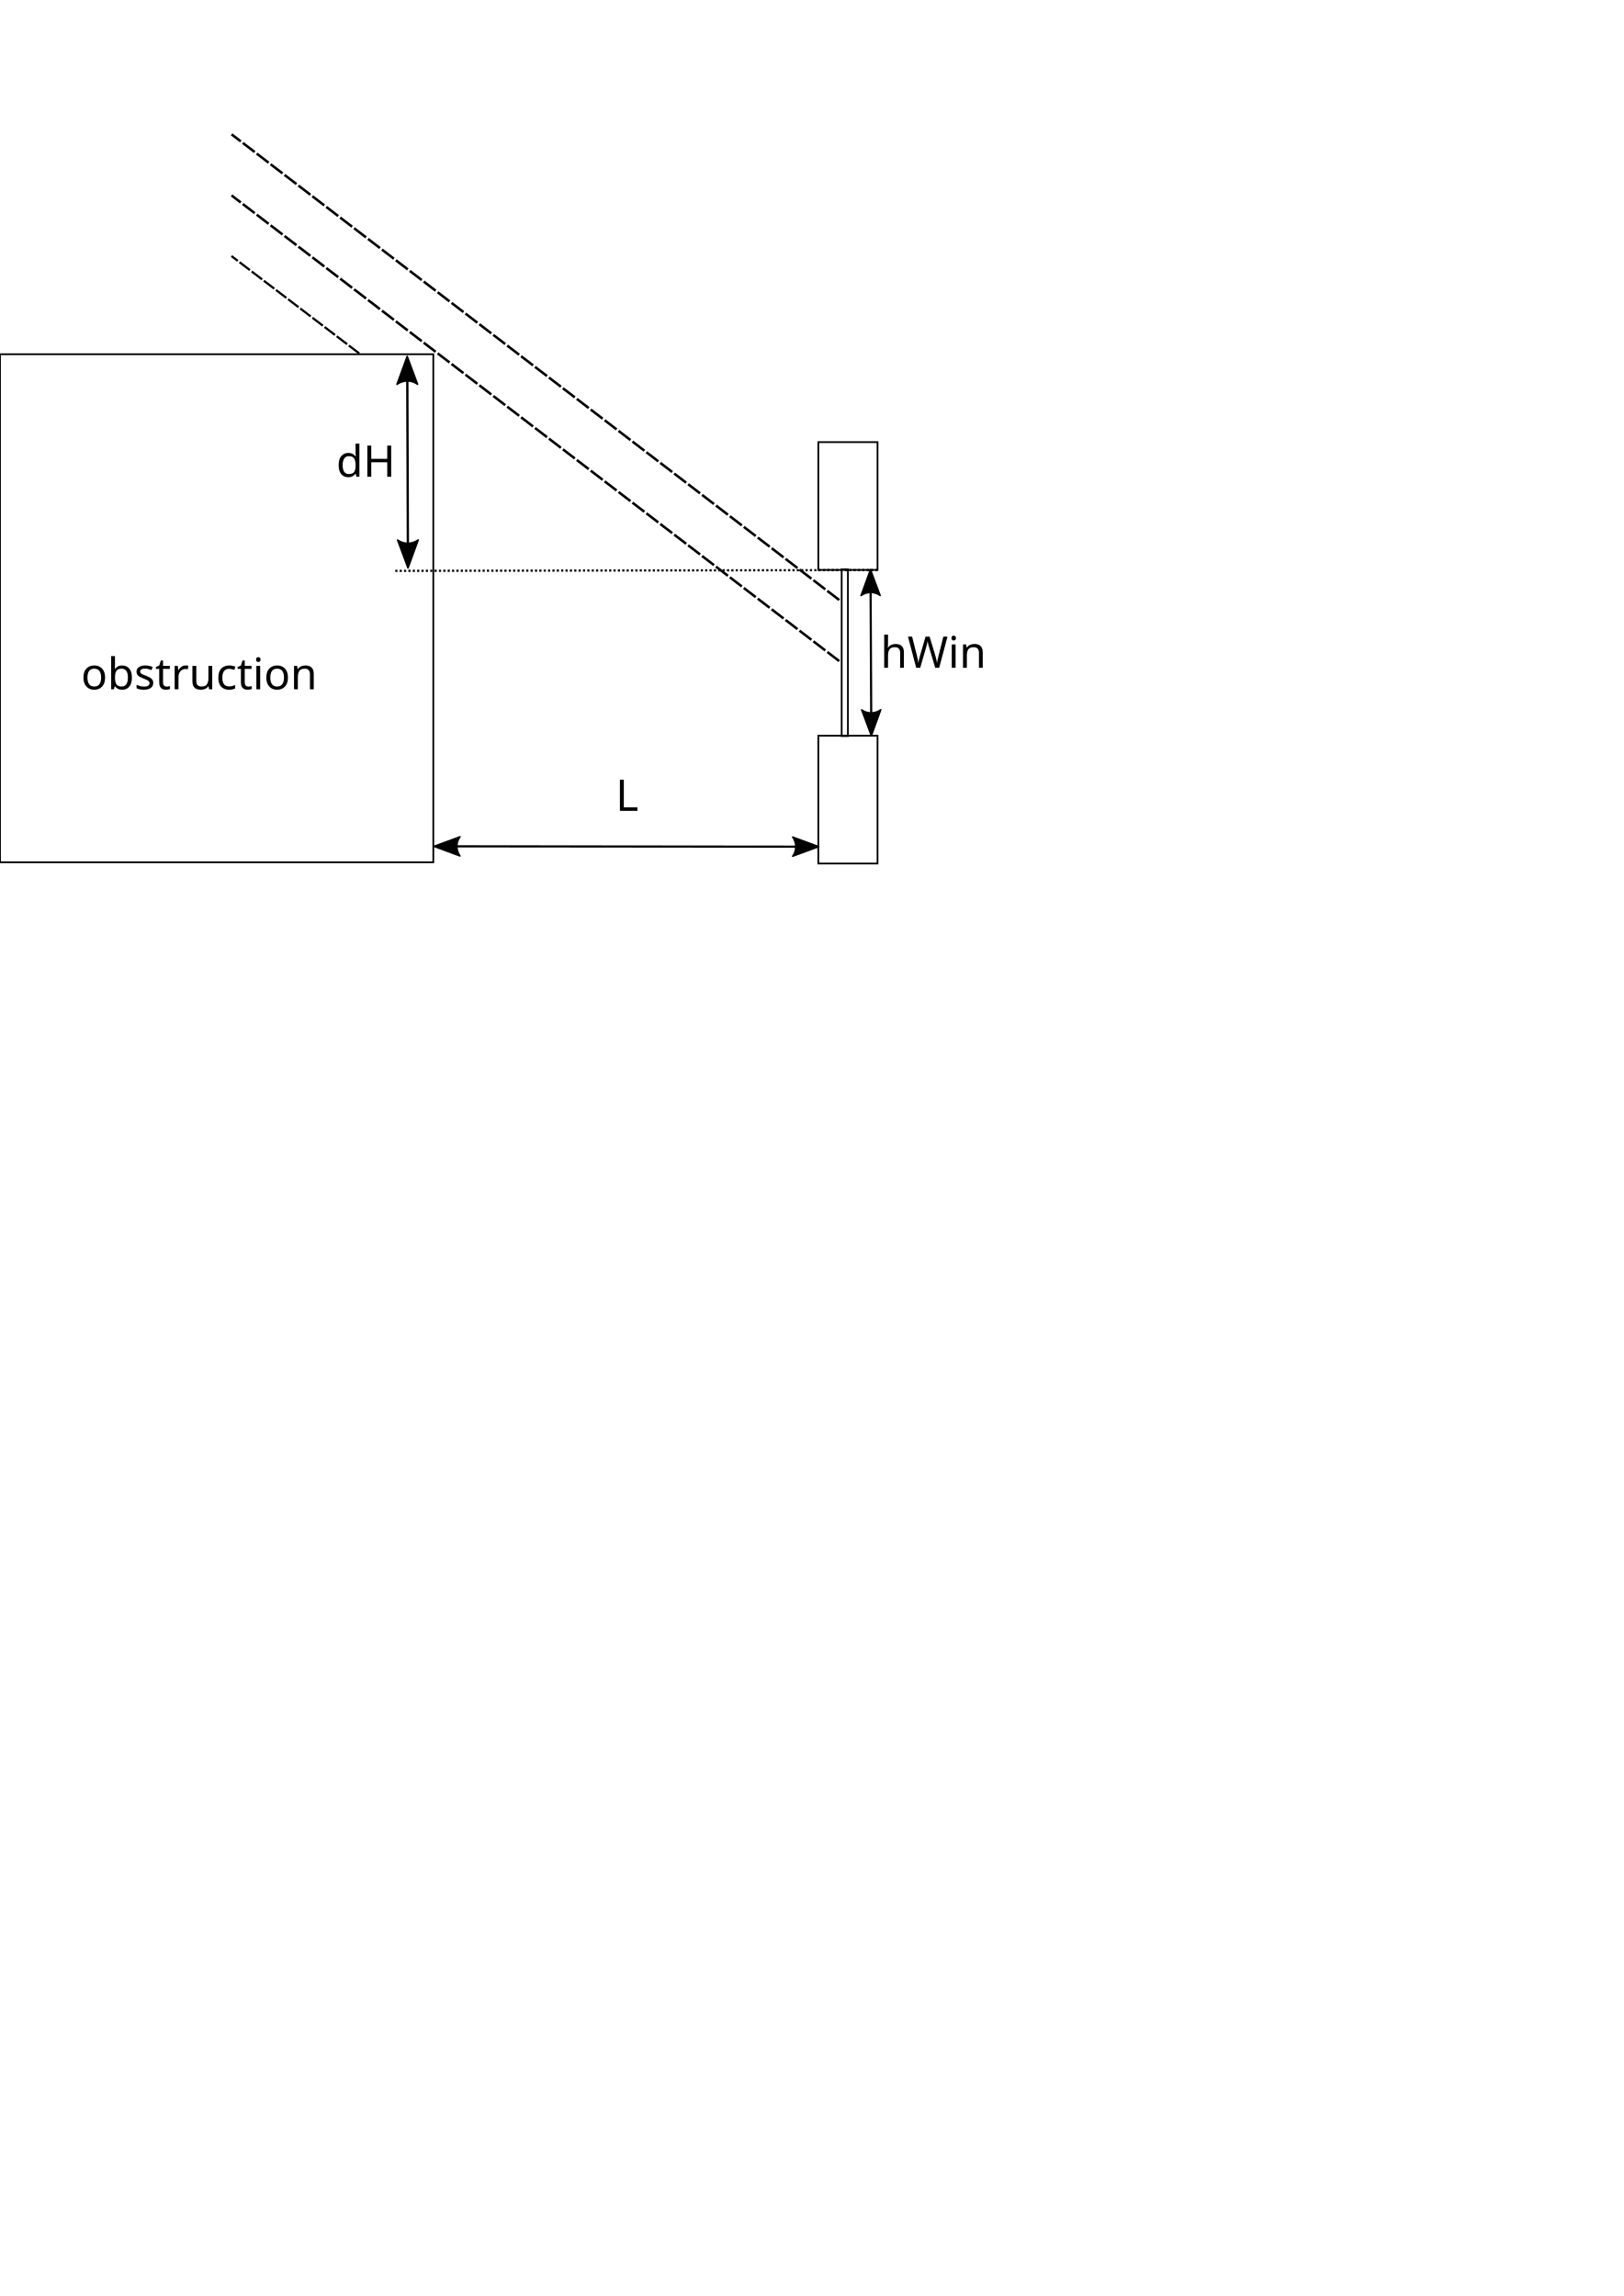
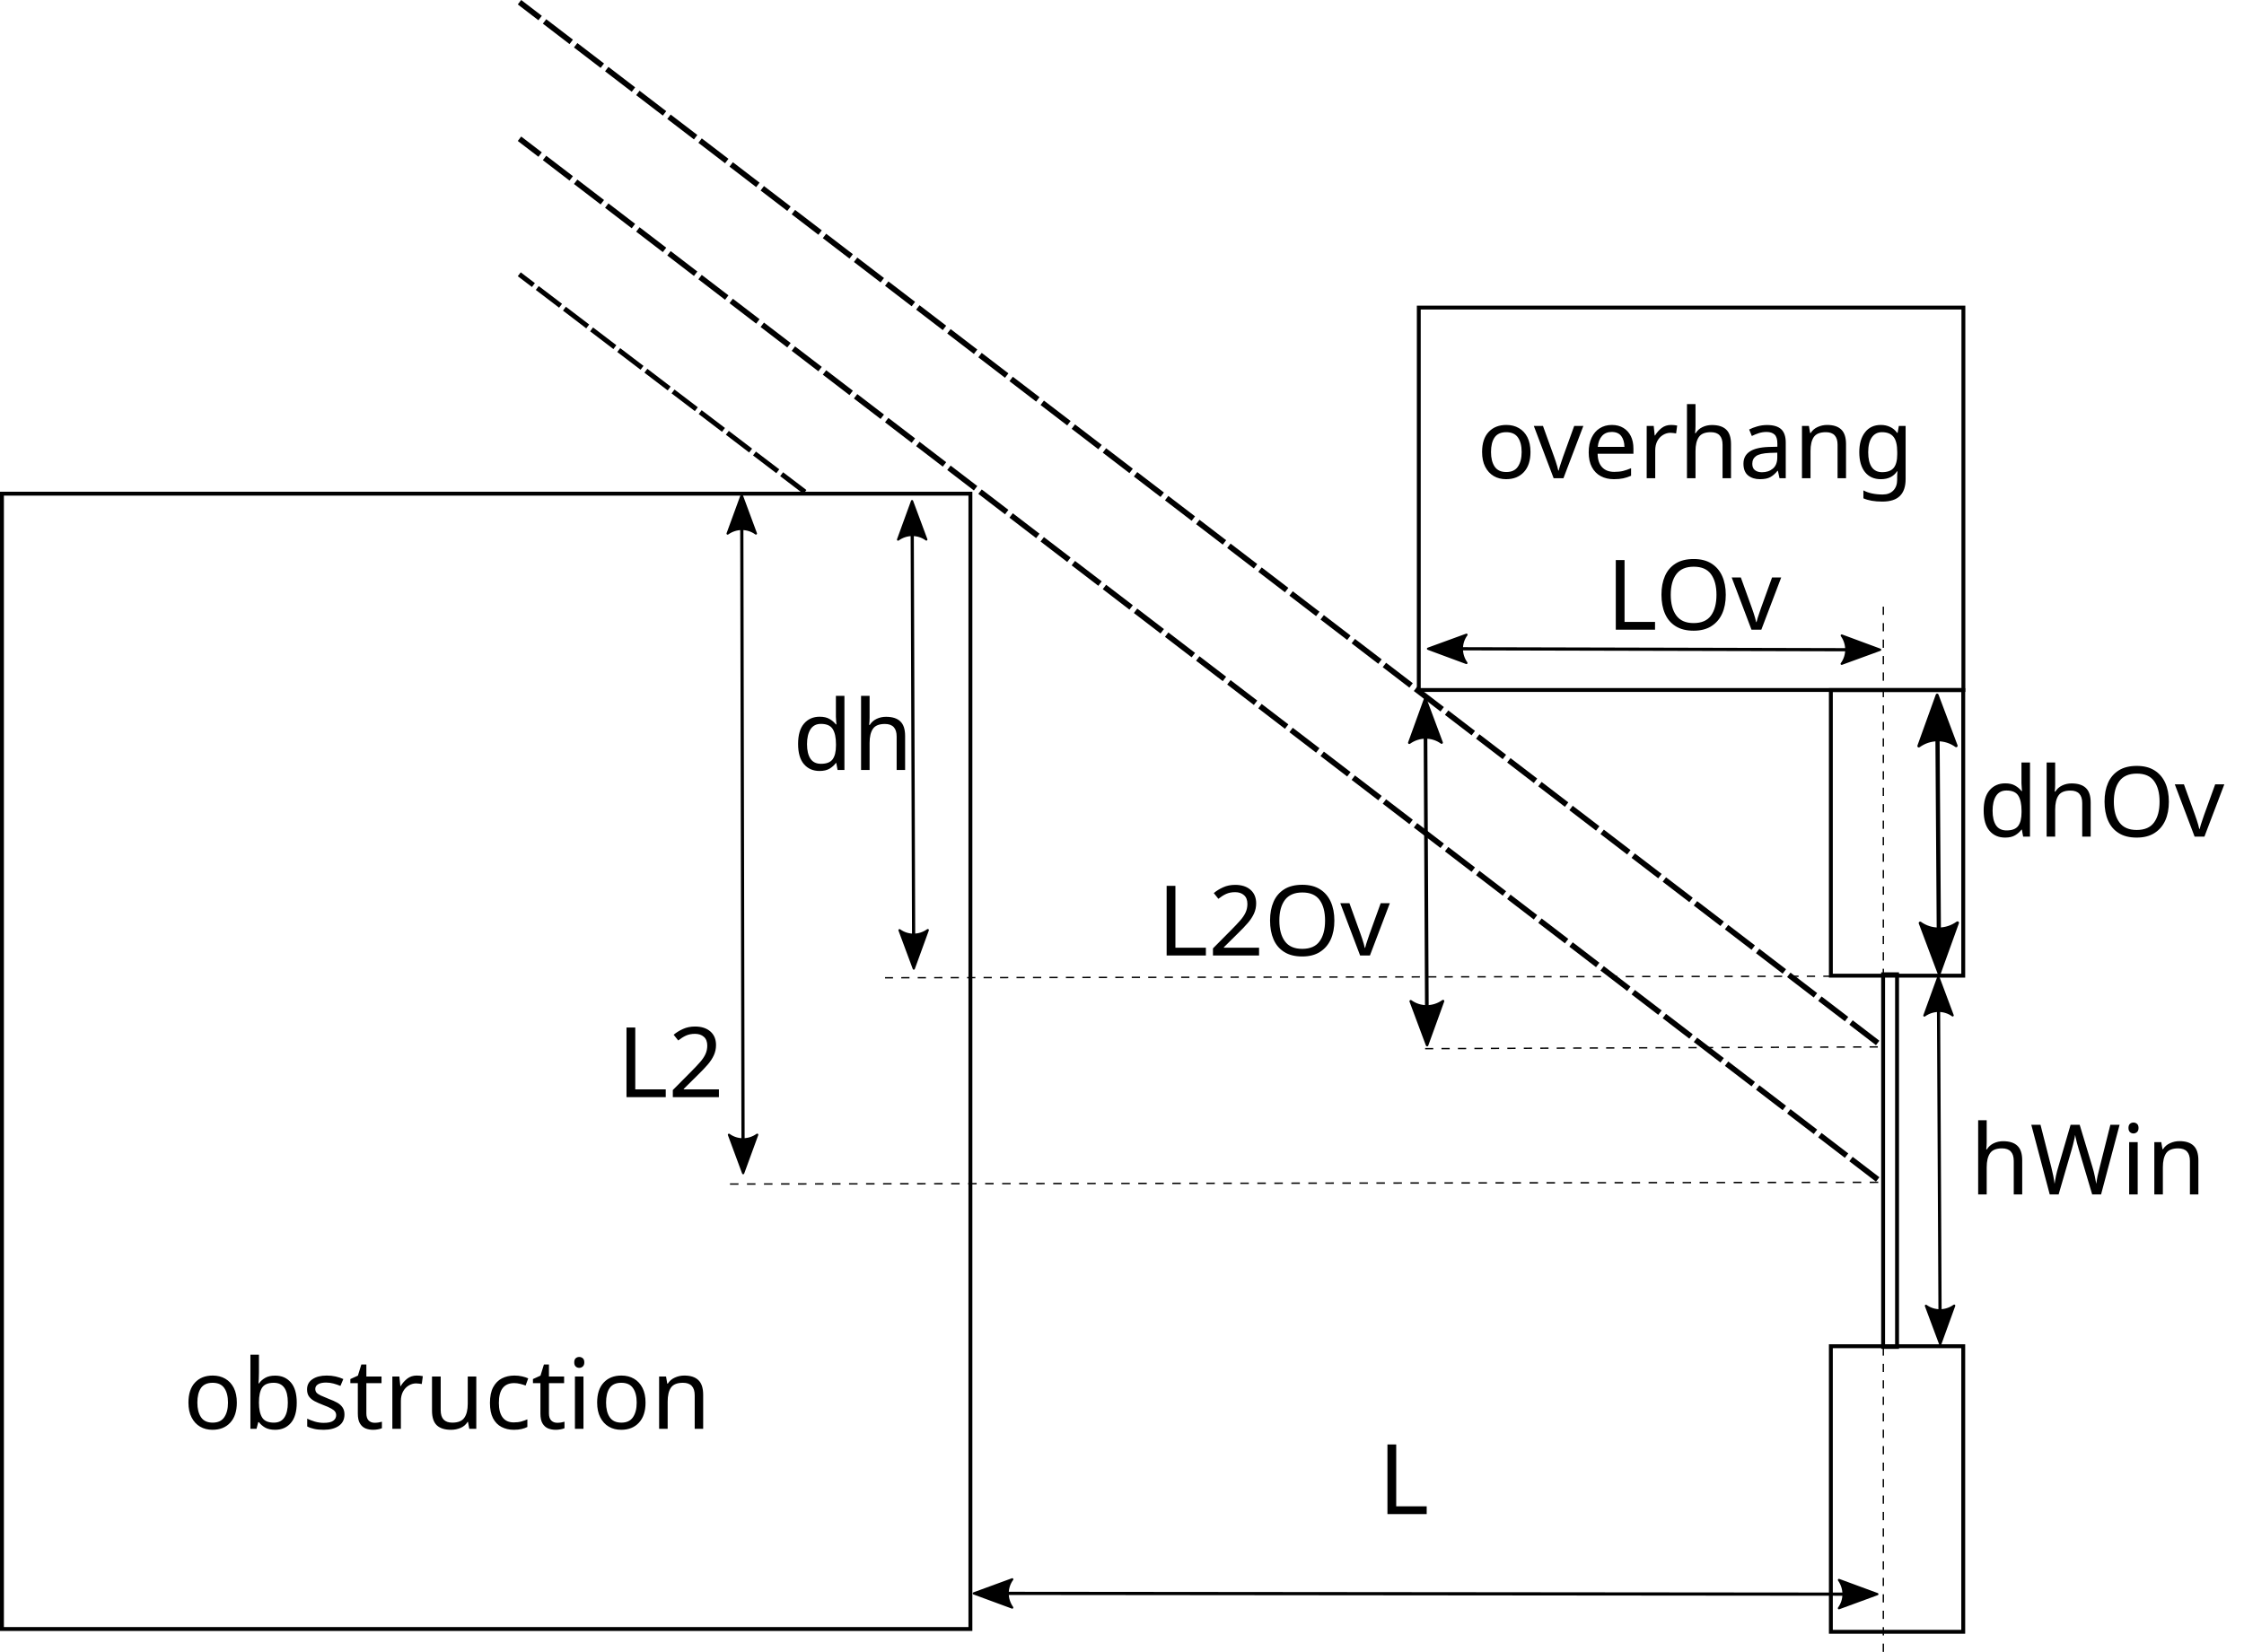
- <svg xmlns="http://www.w3.org/2000/svg" width="210mm" height="297mm" viewBox="0 0 744.094 1052.362" id="svg2" version="1.1">
+ <svg xmlns="http://www.w3.org/2000/svg" width="129.853mm" height="95.616mm" viewBox="0 0 460.11 338.798" id="svg2" version="1.1">
  <defs id="defs4">
-     <marker style="overflow:visible;" id="marker5802" refX="0.0" refY="0.0" orient="auto">
-       <path transform="scale(1.1) rotate(180) translate(1,0)" d="M 8.719,4.034 L -2.207,0.016 L 8.719,-4.002 C 6.973,-1.63 6.983,1.616 8.719,4.034 z " style="fill-rule:evenodd;stroke-width:0.625;stroke-linejoin:round;stroke:#000000;stroke-opacity:1;fill:#000000;fill-opacity:1" id="path5804" />
+     <marker style="overflow:visible" id="marker5802" refX="0" refY="0" orient="auto">
+       <path transform="matrix(-1.1,0,0,-1.1,-1.1,0)" d="M 8.719,4.034 -2.207,0.016 8.719,-4.002 c -1.745,2.372 -1.735,5.617 -6e-7,8.035 z" style="fill:#000000;fill-opacity:1;fill-rule:evenodd;stroke:#000000;stroke-width:0.625;stroke-linejoin:round;stroke-opacity:1" id="path5804" />
    </marker>
-     <marker style="overflow:visible;" id="marker5712" refX="0.0" refY="0.0" orient="auto">
-       <path transform="scale(1.1) rotate(180) translate(1,0)" d="M 8.719,4.034 L -2.207,0.016 L 8.719,-4.002 C 6.973,-1.63 6.983,1.616 8.719,4.034 z " style="fill-rule:evenodd;stroke-width:0.625;stroke-linejoin:round;stroke:#000000;stroke-opacity:1;fill:#000000;fill-opacity:1" id="path5714" />
+     <marker style="overflow:visible" id="marker5712" refX="0" refY="0" orient="auto">
+       <path transform="matrix(-1.1,0,0,-1.1,-1.1,0)" d="M 8.719,4.034 -2.207,0.016 8.719,-4.002 c -1.745,2.372 -1.735,5.617 -6e-7,8.035 z" style="fill:#000000;fill-opacity:1;fill-rule:evenodd;stroke:#000000;stroke-width:0.625;stroke-linejoin:round;stroke-opacity:1" id="path5714" />
    </marker>
-     <marker style="overflow:visible" id="marker5648" refX="0.0" refY="0.0" orient="auto">
-       <path transform="scale(1.1) translate(1,0)" d="M 8.719,4.034 L -2.207,0.016 L 8.719,-4.002 C 6.973,-1.63 6.983,1.616 8.719,4.034 z " style="fill-rule:evenodd;stroke-width:0.625;stroke-linejoin:round;stroke:#000000;stroke-opacity:1;fill:#000000;fill-opacity:1" id="path5650" />
+     <marker style="overflow:visible" id="marker5648" refX="0" refY="0" orient="auto">
+       <path transform="matrix(1.1,0,0,1.1,1.1,0)" d="M 8.719,4.034 -2.207,0.016 8.719,-4.002 c -1.745,2.372 -1.735,5.617 -6e-7,8.035 z" style="fill:#000000;fill-opacity:1;fill-rule:evenodd;stroke:#000000;stroke-width:0.625;stroke-linejoin:round;stroke-opacity:1" id="path5650" />
    </marker>
-     <marker orient="auto" refY="0.0" refX="0.0" id="Arrow2Lend" style="overflow:visible;">
-       <path id="path4196" style="fill-rule:evenodd;stroke-width:0.625;stroke-linejoin:round;stroke:#000000;stroke-opacity:1;fill:#000000;fill-opacity:1" d="M 8.719,4.034 L -2.207,0.016 L 8.719,-4.002 C 6.973,-1.63 6.983,1.616 8.719,4.034 z " transform="scale(1.1) rotate(180) translate(1,0)" />
+     <marker orient="auto" refY="0" refX="0" id="Arrow2Lend" style="overflow:visible">
+       <path id="path4196" style="fill:#000000;fill-opacity:1;fill-rule:evenodd;stroke:#000000;stroke-width:0.625;stroke-linejoin:round;stroke-opacity:1" d="M 8.719,4.034 -2.207,0.016 8.719,-4.002 c -1.745,2.372 -1.735,5.617 -6e-7,8.035 z" transform="matrix(-1.1,0,0,-1.1,-1.1,0)" />
    </marker>
-     <marker orient="auto" refY="0.0" refX="0.0" id="marker4451" style="overflow:visible">
-       <path id="path4453" style="fill-rule:evenodd;stroke-width:0.625;stroke-linejoin:round;stroke:#000000;stroke-opacity:1;fill:#000000;fill-opacity:1" d="M 8.719,4.034 L -2.207,0.016 L 8.719,-4.002 C 6.973,-1.63 6.983,1.616 8.719,4.034 z " transform="scale(1.1) translate(1,0)" />
+     <marker orient="auto" refY="0" refX="0" id="marker4451" style="overflow:visible">
+       <path id="path4453" style="fill:#000000;fill-opacity:1;fill-rule:evenodd;stroke:#000000;stroke-width:0.625;stroke-linejoin:round;stroke-opacity:1" d="M 8.719,4.034 -2.207,0.016 8.719,-4.002 c -1.745,2.372 -1.735,5.617 -6e-7,8.035 z" transform="matrix(1.1,0,0,1.1,1.1,0)" />
    </marker>
-     <marker orient="auto" refY="0.0" refX="0.0" id="Arrow2Lstart" style="overflow:visible">
-       <path id="path4193" style="fill-rule:evenodd;stroke-width:0.625;stroke-linejoin:round;stroke:#000000;stroke-opacity:1;fill:#000000;fill-opacity:1" d="M 8.719,4.034 L -2.207,0.016 L 8.719,-4.002 C 6.973,-1.63 6.983,1.616 8.719,4.034 z " transform="scale(1.1) translate(1,0)" />
+     <marker orient="auto" refY="0" refX="0" id="Arrow2Lstart" style="overflow:visible">
+       <path id="path4193" style="fill:#000000;fill-opacity:1;fill-rule:evenodd;stroke:#000000;stroke-width:0.625;stroke-linejoin:round;stroke-opacity:1" d="M 8.719,4.034 -2.207,0.016 8.719,-4.002 c -1.745,2.372 -1.735,5.617 -6e-7,8.035 z" transform="matrix(1.1,0,0,1.1,1.1,0)" />
    </marker>
    <marker orient="auto" refY="0" refX="0" id="marker4451-5" style="overflow:visible">
      <path id="path4453-5" style="fill:#000000;fill-opacity:1;fill-rule:evenodd;stroke:#000000;stroke-width:0.625;stroke-linejoin:round;stroke-opacity:1" d="M 8.719,4.034 -2.207,0.016 8.719,-4.002 c -1.745,2.372 -1.735,5.617 -6e-7,8.035 z" transform="matrix(1.1,0,0,1.1,1.1,0)" />
    </marker>
    <marker orient="auto" refY="0" refX="0" id="Arrow2Lend-4" style="overflow:visible">
      <path id="path4196-2" style="fill:#000000;fill-opacity:1;fill-rule:evenodd;stroke:#000000;stroke-width:0.625;stroke-linejoin:round;stroke-opacity:1" d="M 8.719,4.034 -2.207,0.016 8.719,-4.002 c -1.745,2.372 -1.735,5.617 -6e-7,8.035 z" transform="matrix(-1.1,0,0,-1.1,-1.1,0)" />
    </marker>
    <marker style="overflow:visible" id="marker5648-9" refX="0" refY="0" orient="auto">
      <path transform="matrix(1.1,0,0,1.1,1.1,0)" d="M 8.719,4.034 -2.207,0.016 8.719,-4.002 c -1.745,2.372 -1.735,5.617 -6e-7,8.035 z" style="fill:#000000;fill-opacity:1;fill-rule:evenodd;stroke:#000000;stroke-width:0.625;stroke-linejoin:round;stroke-opacity:1" id="path5650-8" />
    </marker>
    <marker style="overflow:visible" id="marker5802-3" refX="0" refY="0" orient="auto">
      <path transform="matrix(-1.1,0,0,-1.1,-1.1,0)" d="M 8.719,4.034 -2.207,0.016 8.719,-4.002 c -1.745,2.372 -1.735,5.617 -6e-7,8.035 z" style="fill:#000000;fill-opacity:1;fill-rule:evenodd;stroke:#000000;stroke-width:0.625;stroke-linejoin:round;stroke-opacity:1" id="path5804-1" />
    </marker>
+     <marker style="overflow:visible" id="marker5648-9-9" refX="0" refY="0" orient="auto">
+       <path transform="matrix(1.1,0,0,1.1,1.1,0)" d="M 8.719,4.034 -2.207,0.016 8.719,-4.002 c -1.745,2.372 -1.735,5.617 -6e-7,8.035 z" style="fill:#000000;fill-opacity:1;fill-rule:evenodd;stroke:#000000;stroke-width:0.625;stroke-linejoin:round;stroke-opacity:1" id="path5650-8-1" />
+     </marker>
+     <marker style="overflow:visible" id="marker5802-3-7" refX="0" refY="0" orient="auto">
+       <path transform="matrix(-1.1,0,0,-1.1,-1.1,0)" d="M 8.719,4.034 -2.207,0.016 8.719,-4.002 c -1.745,2.372 -1.735,5.617 -6e-7,8.035 z" style="fill:#000000;fill-opacity:1;fill-rule:evenodd;stroke:#000000;stroke-width:0.625;stroke-linejoin:round;stroke-opacity:1" id="path5804-1-2" />
+     </marker>
+     <marker orient="auto" refY="0" refX="0" id="marker4451-4" style="overflow:visible">
+       <path id="path4453-8" style="fill:#000000;fill-opacity:1;fill-rule:evenodd;stroke:#000000;stroke-width:0.625;stroke-linejoin:round;stroke-opacity:1" d="M 8.719,4.034 -2.207,0.016 8.719,-4.002 c -1.745,2.372 -1.735,5.617 -6e-7,8.035 z" transform="matrix(1.1,0,0,1.1,1.1,0)" />
+     </marker>
+     <marker orient="auto" refY="0" refX="0" id="Arrow2Lend-0" style="overflow:visible">
+       <path id="path4196-4" style="fill:#000000;fill-opacity:1;fill-rule:evenodd;stroke:#000000;stroke-width:0.625;stroke-linejoin:round;stroke-opacity:1" d="M 8.719,4.034 -2.207,0.016 8.719,-4.002 c -1.745,2.372 -1.735,5.617 -6e-7,8.035 z" transform="matrix(-1.1,0,0,-1.1,-1.1,0)" />
+     </marker>
+     <marker style="overflow:visible" id="marker5648-9-91" refX="0" refY="0" orient="auto">
+       <path transform="matrix(1.1,0,0,1.1,1.1,0)" d="M 8.719,4.034 -2.207,0.016 8.719,-4.002 c -1.745,2.372 -1.735,5.617 -6e-7,8.035 z" style="fill:#000000;fill-opacity:1;fill-rule:evenodd;stroke:#000000;stroke-width:0.625;stroke-linejoin:round;stroke-opacity:1" id="path5650-8-7" />
+     </marker>
+     <marker style="overflow:visible" id="marker5802-3-5" refX="0" refY="0" orient="auto">
+       <path transform="matrix(-1.1,0,0,-1.1,-1.1,0)" d="M 8.719,4.034 -2.207,0.016 8.719,-4.002 c -1.745,2.372 -1.735,5.617 -6e-7,8.035 z" style="fill:#000000;fill-opacity:1;fill-rule:evenodd;stroke:#000000;stroke-width:0.625;stroke-linejoin:round;stroke-opacity:1" id="path5804-1-5" />
+     </marker>
+     <marker style="overflow:visible" id="marker5648-9-91-0" refX="0" refY="0" orient="auto">
+       <path transform="matrix(1.1,0,0,1.1,1.1,0)" d="M 8.719,4.034 -2.207,0.016 8.719,-4.002 c -1.745,2.372 -1.735,5.617 -6e-7,8.035 z" style="fill:#000000;fill-opacity:1;fill-rule:evenodd;stroke:#000000;stroke-width:0.625;stroke-linejoin:round;stroke-opacity:1" id="path5650-8-7-0" />
+     </marker>
+     <marker style="overflow:visible" id="marker5802-3-5-9" refX="0" refY="0" orient="auto">
+       <path transform="matrix(-1.1,0,0,-1.1,-1.1,0)" d="M 8.719,4.034 -2.207,0.016 8.719,-4.002 c -1.745,2.372 -1.735,5.617 -6e-7,8.035 z" style="fill:#000000;fill-opacity:1;fill-rule:evenodd;stroke:#000000;stroke-width:0.625;stroke-linejoin:round;stroke-opacity:1" id="path5804-1-5-5" />
+     </marker>
  </defs>
-   <g id="layer1">
+   <g id="layer1" transform="translate(0.4,-61.10894)">
    <rect style="opacity:1;fill:none;fill-opacity:1;stroke:#000000;stroke-width:0.8;stroke-miterlimit:4;stroke-dasharray:none;stroke-opacity:1" id="rect4136" width="27.143" height="58.571" x="375" y="202.648" />
    <rect style="opacity:1;fill:none;fill-opacity:1;stroke:#000000;stroke-width:0.8;stroke-miterlimit:4;stroke-dasharray:none;stroke-opacity:1" id="rect4136-3" width="27.143" height="58.571" x="375" y="-395.791" transform="scale(1,-1)" />
    <rect style="opacity:1;fill:none;fill-opacity:1;stroke:#000000;stroke-width:0.8;stroke-miterlimit:4;stroke-dasharray:none;stroke-opacity:1" id="rect4153" width="2.857" height="76.429" x="385.714" y="260.934" />
    <rect style="opacity:1;fill:none;fill-opacity:1;stroke:#000000;stroke-width:0.8;stroke-miterlimit:4;stroke-dasharray:none;stroke-opacity:1" id="rect4155" width="198.571" height="232.857" x="0" y="162.362" />
-     <text xml:space="preserve" style="font-style:normal;font-weight:normal;font-size:20px;line-height:125%;font-family:Sans;letter-spacing:0px;word-spacing:0px;fill:#000000;fill-opacity:1;stroke:none;stroke-width:1px;stroke-linecap:butt;stroke-linejoin:miter;stroke-opacity:1" x="37.143" y="315.934" id="text4157">
-       <tspan id="tspan4159" x="37.143" y="315.934">obstruction</tspan>
+     <text xml:space="preserve" style="font-style:normal;font-weight:normal;line-height:0%;font-family:sans-serif;letter-spacing:0px;word-spacing:0px;fill:#000000;fill-opacity:1;stroke:none;stroke-width:1px;stroke-linecap:butt;stroke-linejoin:miter;stroke-opacity:1" x="37.143" y="354.158" id="text4157">
+       <tspan id="tspan4159" x="37.143" y="354.158" style="font-size:20px;line-height:1.25;font-family:sans-serif">obstruction</tspan>
    </text>
-     <flowRoot xml:space="preserve" id="flowRoot4161" style="fill:black;stroke:none;stroke-opacity:1;stroke-width:1px;stroke-linejoin:miter;stroke-linecap:butt;fill-opacity:1;font-family:Sans;font-style:normal;font-weight:normal;font-size:20px;line-height:125%;letter-spacing:0px;word-spacing:0px">
-       <flowRegion id="flowRegion4163">
+     <text xml:space="preserve" style="font-style:normal;font-weight:normal;line-height:0%;font-family:sans-serif;letter-spacing:0px;word-spacing:0px;fill:#000000;fill-opacity:1;stroke:none;stroke-width:1px;stroke-linecap:butt;stroke-linejoin:miter;stroke-opacity:1" x="302.393" y="159.19" id="text4157-6">
+       <tspan id="tspan4159-5" x="302.393" y="159.19" style="font-size:20px;line-height:1.25;font-family:sans-serif">overhang</tspan>
+     </text>
+     <flowRoot xml:space="preserve" id="flowRoot4161" style="font-style:normal;font-weight:normal;line-height:0.01%;font-family:sans-serif;letter-spacing:0px;word-spacing:0px;fill:#000000;fill-opacity:1;stroke:none;stroke-width:1px;stroke-linecap:butt;stroke-linejoin:miter;stroke-opacity:1">
+       <flowRegion id="flowRegion4163" style="font-family:sans-serif">
        <rect id="rect4165" width="24.286" height="37.143" x="110" y="240.219" />
      </flowRegion>
-       <flowPara id="flowPara4167" />
+       <flowPara id="flowPara4167" style="font-size:20px;line-height:1.25;font-family:sans-serif"> </flowPara>
    </flowRoot>
-     <text xml:space="preserve" style="font-style:normal;font-weight:normal;font-size:20px;line-height:125%;font-family:Sans;letter-spacing:0px;word-spacing:0px;fill:#000000;fill-opacity:1;stroke:none;stroke-width:1px;stroke-linecap:butt;stroke-linejoin:miter;stroke-opacity:1" x="282.143" y="371.648" id="text4529">
-       <tspan id="tspan4531" x="282.143" y="371.648">L</tspan>
+     <text xml:space="preserve" style="font-style:normal;font-weight:normal;line-height:0%;font-family:sans-serif;letter-spacing:0px;word-spacing:0px;fill:#000000;fill-opacity:1;stroke:none;stroke-width:1px;stroke-linecap:butt;stroke-linejoin:miter;stroke-opacity:1" x="282.143" y="371.648" id="text4529">
+       <tspan id="tspan4531" x="282.143" y="371.648" style="font-size:20px;line-height:1.25;font-family:sans-serif">L</tspan>
    </text>
-     <path style="fill:none;fill-rule:evenodd;stroke:#000000;stroke-width:0.996px;stroke-linecap:butt;stroke-linejoin:miter;stroke-opacity:1;marker-start:url(#marker4451);marker-end:url(#Arrow2Lend)" d="m 200.157,387.902 173.748,0.174 0,0 0,0" id="path4665" />
-     <path style="fill:none;fill-rule:evenodd;stroke:#000000;stroke-width:0.991px;stroke-linecap:butt;stroke-linejoin:miter;stroke-opacity:1;marker-start:url(#marker5648);marker-end:url(#marker5802)" d="m 398.927,262.369 0.361,73.557" id="path5776" />
-     <text xml:space="preserve" style="font-style:normal;font-weight:normal;font-size:20px;line-height:125%;font-family:Sans;letter-spacing:0px;word-spacing:0px;fill:#000000;fill-opacity:1;stroke:none;stroke-width:1px;stroke-linecap:butt;stroke-linejoin:miter;stroke-opacity:1" x="403.501" y="306.081" id="text4529-1">
-       <tspan id="tspan4531-7" x="403.501" y="306.081">hWin</tspan>
+     <path style="fill:none;fill-rule:evenodd;stroke:#000000;stroke-width:0.656;stroke-linecap:butt;stroke-linejoin:miter;stroke-opacity:1;marker-start:url(#marker4451);marker-end:url(#Arrow2Lend);stroke-dasharray:none" d="m 200.138,387.904 183.529,0.17 v 0 0" id="path4665" />
+     <path style="fill:none;fill-rule:evenodd;stroke:#000000;stroke-width:0.656;stroke-linecap:butt;stroke-linejoin:miter;stroke-opacity:1;marker-start:url(#marker4451-4);marker-end:url(#Arrow2Lend-0);stroke-dasharray:none" d="m 293.269,194.158 90.968,0.222 v 0 0" id="path4665-6" />
+     <path style="fill:none;fill-rule:evenodd;stroke:#000000;stroke-width:0.656;stroke-linecap:butt;stroke-linejoin:miter;stroke-opacity:1;marker-start:url(#marker5648);marker-end:url(#marker5802);stroke-dasharray:none" d="m 397.052,262.369 0.361,73.557" id="path5776" />
+     <text xml:space="preserve" style="font-style:normal;font-weight:normal;line-height:0%;font-family:sans-serif;letter-spacing:0px;word-spacing:0px;fill:#000000;fill-opacity:1;stroke:none;stroke-width:1px;stroke-linecap:butt;stroke-linejoin:miter;stroke-opacity:1" x="403.501" y="306.081" id="text4529-1">
+       <tspan id="tspan4531-7" x="403.501" y="306.081" style="font-size:20px;line-height:1.25;font-family:sans-serif">hWin</tspan>
    </text>
-     <path style="fill:none;fill-rule:evenodd;stroke:#000000;stroke-width:1;stroke-linecap:butt;stroke-linejoin:miter;stroke-opacity:1;stroke-miterlimit:4;stroke-dasharray:1,1;stroke-dashoffset:0" d="m 402.143,261.291 -221.071,0.357" id="path6010" />
-     <path style="fill:none;fill-rule:evenodd;stroke:#000000;stroke-width:1.064px;stroke-linecap:butt;stroke-linejoin:miter;stroke-opacity:1;marker-start:url(#marker5648-9);marker-end:url(#marker5802-3)" d="m 186.623,164.759 0.325,94.135" id="path5776-7" />
-     <text xml:space="preserve" style="font-style:normal;font-weight:normal;font-size:20px;line-height:125%;font-family:Sans;letter-spacing:0px;word-spacing:0px;fill:#000000;fill-opacity:1;stroke:none;stroke-width:1px;stroke-linecap:butt;stroke-linejoin:miter;stroke-opacity:1" x="154.1" y="218.531" id="text4529-1-8">
-       <tspan id="tspan4531-7-9" x="154.1" y="218.531">dH</tspan>
+     <path style="fill:none;fill-rule:evenodd;stroke:#000000;stroke-width:0.281;stroke-linecap:butt;stroke-linejoin:miter;stroke-miterlimit:4;stroke-dasharray:1.688,1.688;stroke-dashoffset:0;stroke-opacity:1" d="m 402.143,261.291 -221.071,0.357" id="path6010" />
+     <path style="fill:none;fill-rule:evenodd;stroke:#000000;stroke-width:0.291;stroke-linecap:butt;stroke-linejoin:miter;stroke-miterlimit:4;stroke-dasharray:1.744, 1.744;stroke-dashoffset:0;stroke-opacity:1" d="m 384.714,303.6 -236.16,0.357" id="path6010-7" />
+     <path style="fill:none;fill-rule:evenodd;stroke:#000000;stroke-width:0.281;stroke-linecap:butt;stroke-linejoin:miter;stroke-miterlimit:4;stroke-dasharray:1.688,1.688;stroke-dashoffset:0;stroke-opacity:1" d="m 384.624,275.832 -92.816,0.359" id="path6010-7-1" />
+     <path style="fill:none;fill-rule:evenodd;stroke:#000000;stroke-width:0.656;stroke-linecap:butt;stroke-linejoin:miter;stroke-opacity:1;marker-start:url(#marker5648-9);marker-end:url(#marker5802-3);stroke-dasharray:none" d="m 186.623,164.759 0.325,94.135" id="path5776-7" />
+     <path style="fill:none;fill-rule:evenodd;stroke:#000000;stroke-width:0.656;stroke-linecap:butt;stroke-linejoin:miter;stroke-opacity:1;marker-start:url(#marker5648-9-91);marker-end:url(#marker5802-3-5);stroke-dasharray:none" d="m 151.688,163.526 0.276,137.331" id="path5776-7-4" />
+     <path style="fill:none;fill-rule:evenodd;stroke:#000000;stroke-width:0.75;stroke-linecap:butt;stroke-linejoin:miter;stroke-dasharray:none;stroke-opacity:1;marker-start:url(#marker5648-9-91-0);marker-end:url(#marker5802-3-5-9)" d="m 291.85,205.413 0.343,69.053" id="path5776-7-4-6" />
+     <path style="fill:none;fill-rule:evenodd;stroke:#000000;stroke-width:0.867px;stroke-linecap:butt;stroke-linejoin:miter;stroke-opacity:1;marker-start:url(#marker5648-9-9);marker-end:url(#marker5802-3-7)" d="m 396.817,204.823 0.371,54.843" id="path5776-7-3" />
+     <text xml:space="preserve" style="font-style:normal;font-weight:normal;line-height:0%;font-family:sans-serif;letter-spacing:0px;word-spacing:0px;fill:#000000;fill-opacity:1;stroke:none;stroke-width:1px;stroke-linecap:butt;stroke-linejoin:miter;stroke-opacity:1" x="162.148" y="219.034" id="text4529-1-8">
+       <tspan id="tspan4531-7-9" x="162.148" y="219.034" style="font-size:20px;line-height:1.25;font-family:sans-serif">dh</tspan>
+     </text>
+     <text xml:space="preserve" style="font-style:normal;font-weight:normal;line-height:0%;font-family:sans-serif;letter-spacing:0px;word-spacing:0px;fill:#000000;fill-opacity:1;stroke:none;stroke-width:1px;stroke-linecap:butt;stroke-linejoin:miter;stroke-opacity:1" x="126.121" y="286.132" id="text4529-1-8-5">
+       <tspan id="tspan4531-7-9-2" x="126.121" y="286.132" style="font-size:20px;line-height:1.25;font-family:sans-serif">L2</tspan>
+     </text>
+     <text xml:space="preserve" style="font-style:normal;font-weight:normal;line-height:0%;font-family:sans-serif;letter-spacing:0px;word-spacing:0px;fill:#000000;fill-opacity:1;stroke:none;stroke-width:1px;stroke-linecap:butt;stroke-linejoin:miter;stroke-opacity:1" x="236.87" y="257.079" id="text4529-1-8-5-4">
+       <tspan id="tspan4531-7-9-2-0" x="236.87" y="257.079" style="font-size:20px;line-height:1.25;font-family:sans-serif">L2Ov</tspan>
    </text>
    <path style="fill:none;fill-rule:evenodd;stroke:#000000;stroke-width:1.148;stroke-linecap:butt;stroke-linejoin:miter;stroke-miterlimit:4;stroke-dasharray:6.888, 1.148;stroke-dashoffset:0;stroke-opacity:1" d="M 384.598,303.017 C 106.116,89.565 106.116,89.565 106.116,89.565" id="path6413" />
    <path style="fill:none;fill-rule:evenodd;stroke:#000000;stroke-width:1.148;stroke-linecap:butt;stroke-linejoin:miter;stroke-miterlimit:4;stroke-dasharray:6.888, 1.148;stroke-dashoffset:0;stroke-opacity:1" d="M 384.598,275.017 C 106.116,61.565 106.116,61.565 106.116,61.565" id="path6413-9" />
-     <path style="fill:none;fill-rule:evenodd;stroke:#000000;stroke-width:1;stroke-linecap:butt;stroke-linejoin:miter;stroke-opacity:1;stroke-miterlimit:4;stroke-dasharray:6,1;stroke-dashoffset:0" d="M 164.643,162.005 106.071,117.362" id="path6445" />
+     <path style="fill:none;fill-rule:evenodd;stroke:#000000;stroke-width:1;stroke-linecap:butt;stroke-linejoin:miter;stroke-miterlimit:4;stroke-dasharray:6, 1;stroke-dashoffset:0;stroke-opacity:1" d="M 164.643,162.005 106.071,117.362" id="path6445" />
+     <rect style="fill:none;stroke:#000000;stroke-width:0.794;stroke-dasharray:none" id="rect1" width="111.665" height="78.433" x="290.509" y="124.193" />
+     <text xml:space="preserve" style="font-style:normal;font-weight:normal;line-height:0%;font-family:sans-serif;letter-spacing:0px;word-spacing:0px;fill:#000000;fill-opacity:1;stroke:none;stroke-width:1px;stroke-linecap:butt;stroke-linejoin:miter;stroke-opacity:1" x="405.237" y="232.695" id="text4529-1-8-1">
+       <tspan id="tspan4531-7-9-4" x="405.237" y="232.695" style="font-size:20px;line-height:1.25;font-family:sans-serif">dhOv</tspan>
+     </text>
+     <text xml:space="preserve" style="font-style:normal;font-weight:normal;line-height:0%;font-family:sans-serif;letter-spacing:0px;word-spacing:0px;fill:#000000;fill-opacity:1;stroke:none;stroke-width:1px;stroke-linecap:butt;stroke-linejoin:miter;stroke-opacity:1" x="328.963" y="190.261" id="text4529-0">
+       <tspan id="tspan4531-3" x="328.963" y="190.261" style="font-size:20px;line-height:1.25;font-family:sans-serif">LOv</tspan>
+     </text>
+     <path style="fill:none;stroke:#000000;stroke-width:0.281;stroke-dasharray:1.688, 1.688;stroke-dashoffset:0" d="m 385.76,399.907 c 0,-214.645 0,-214.645 0,-214.645" id="path1" />
  </g>
</svg>
